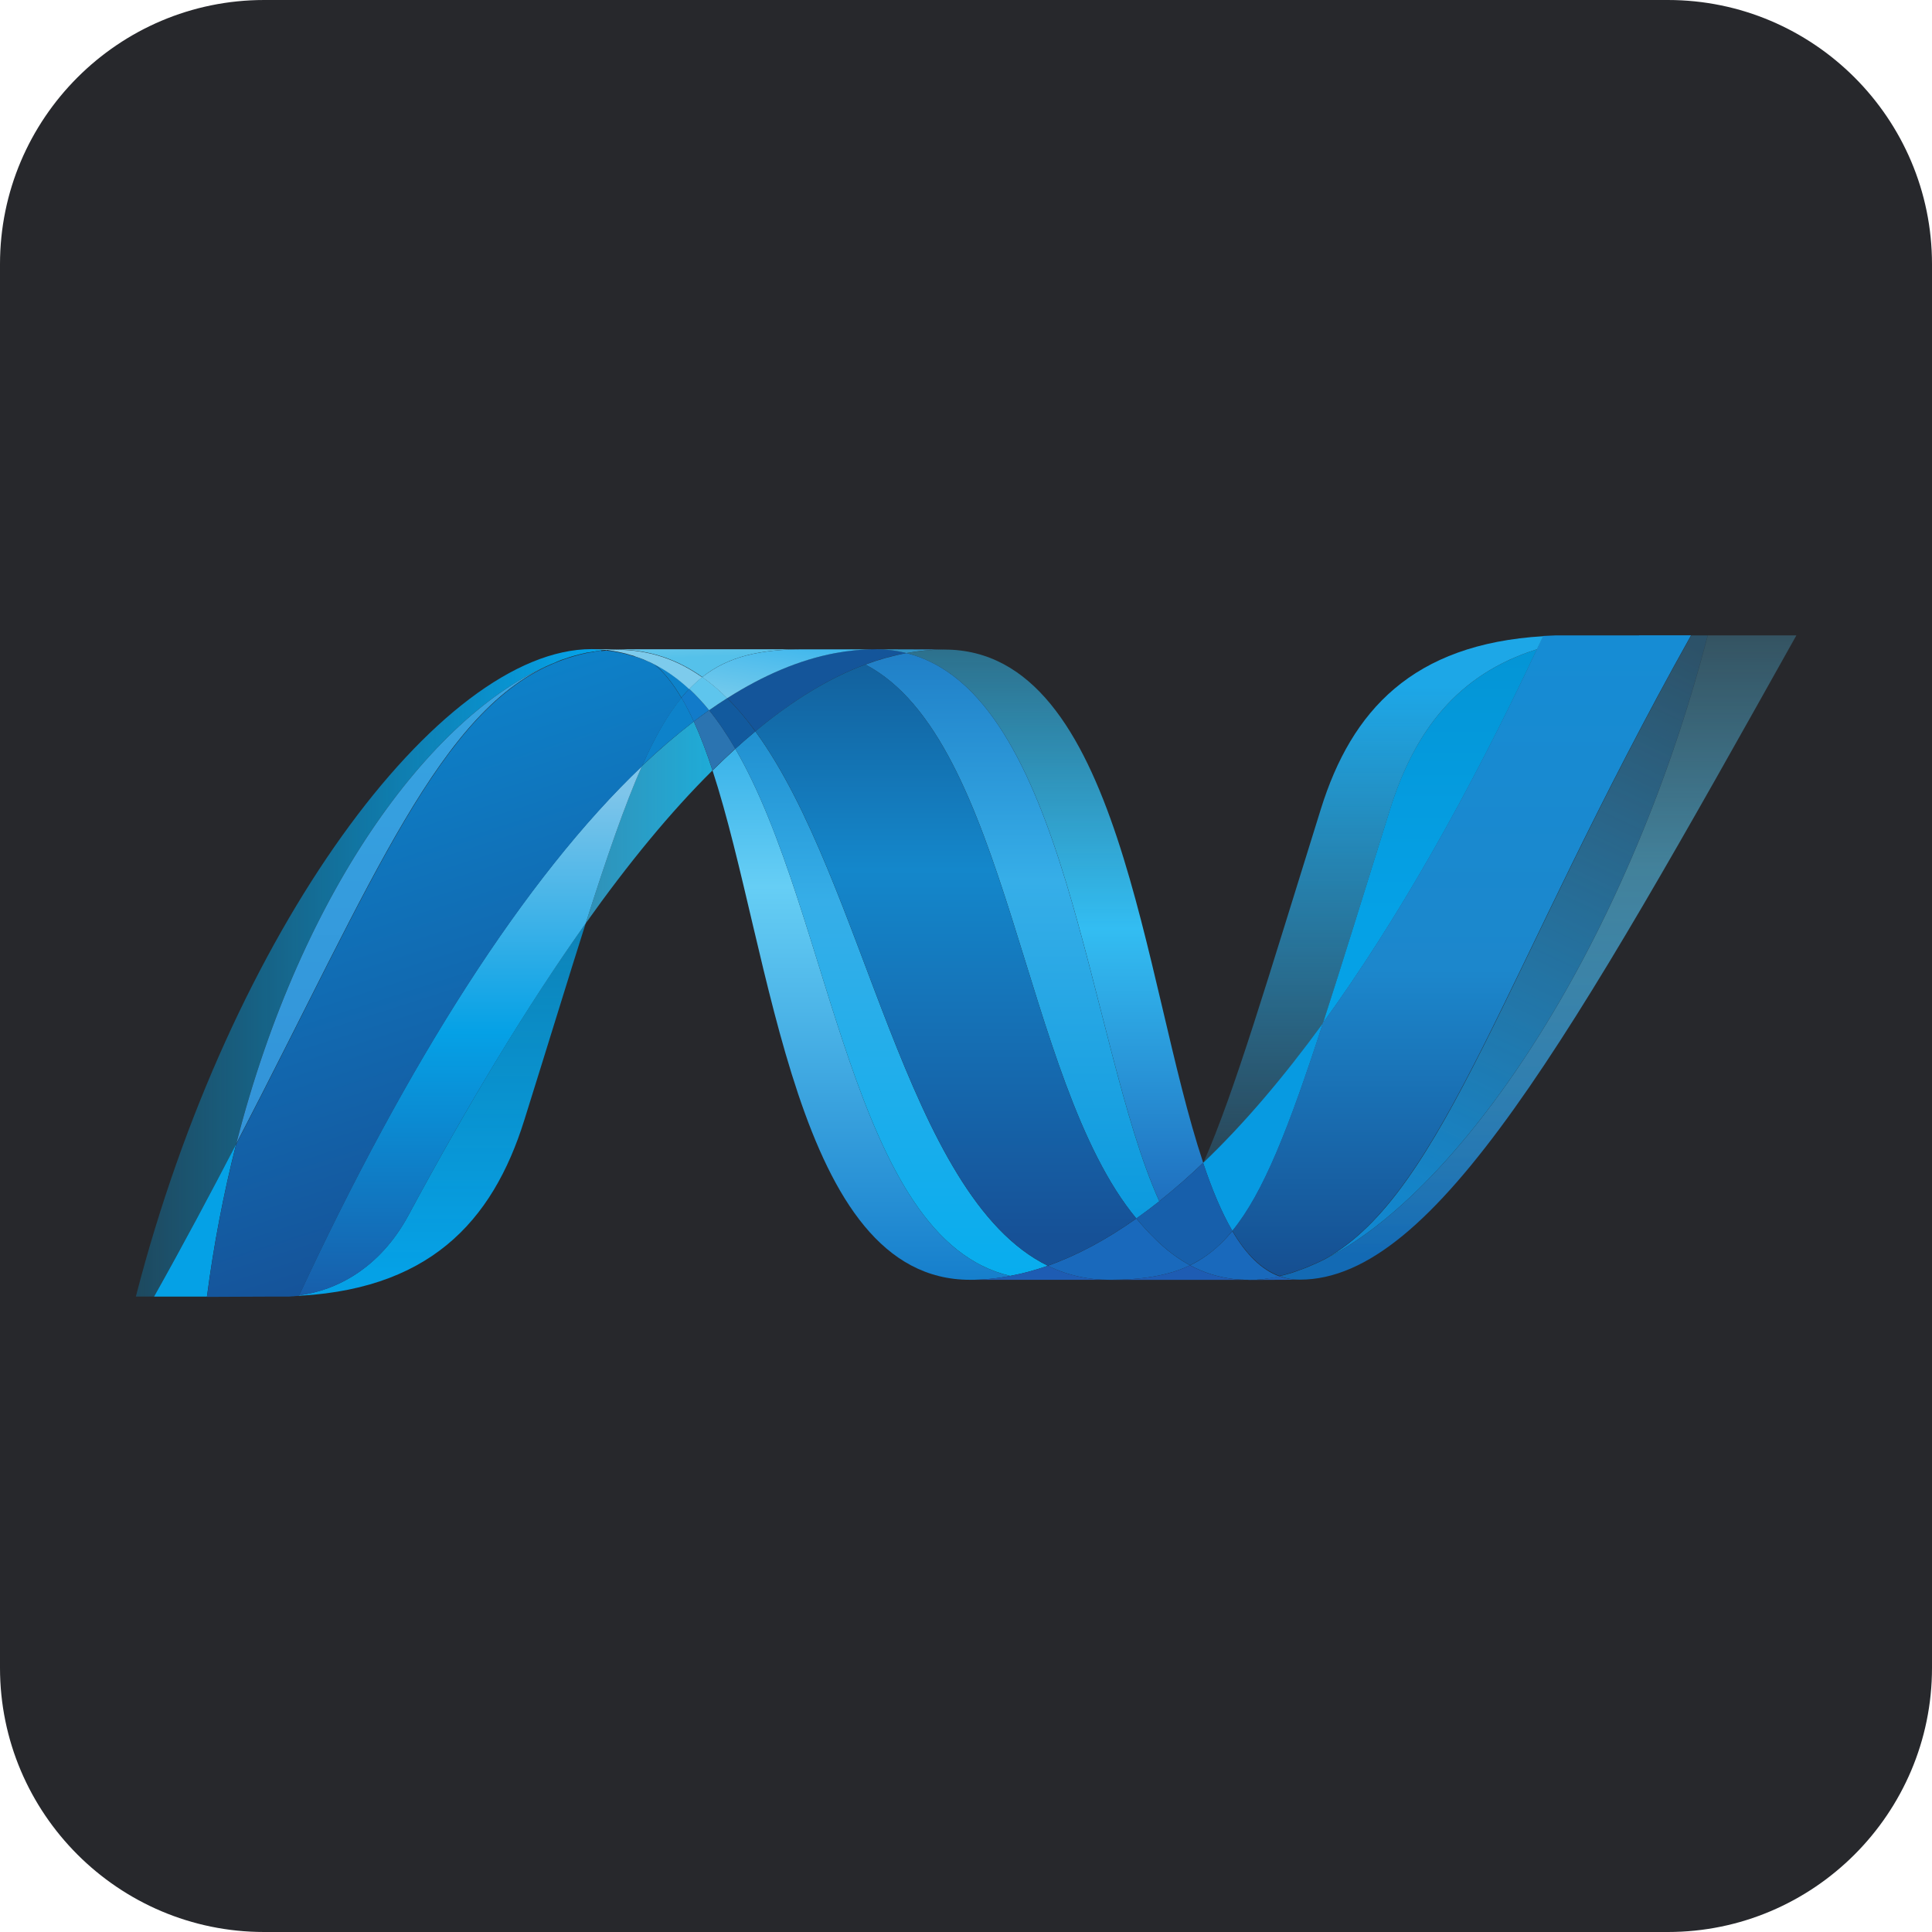
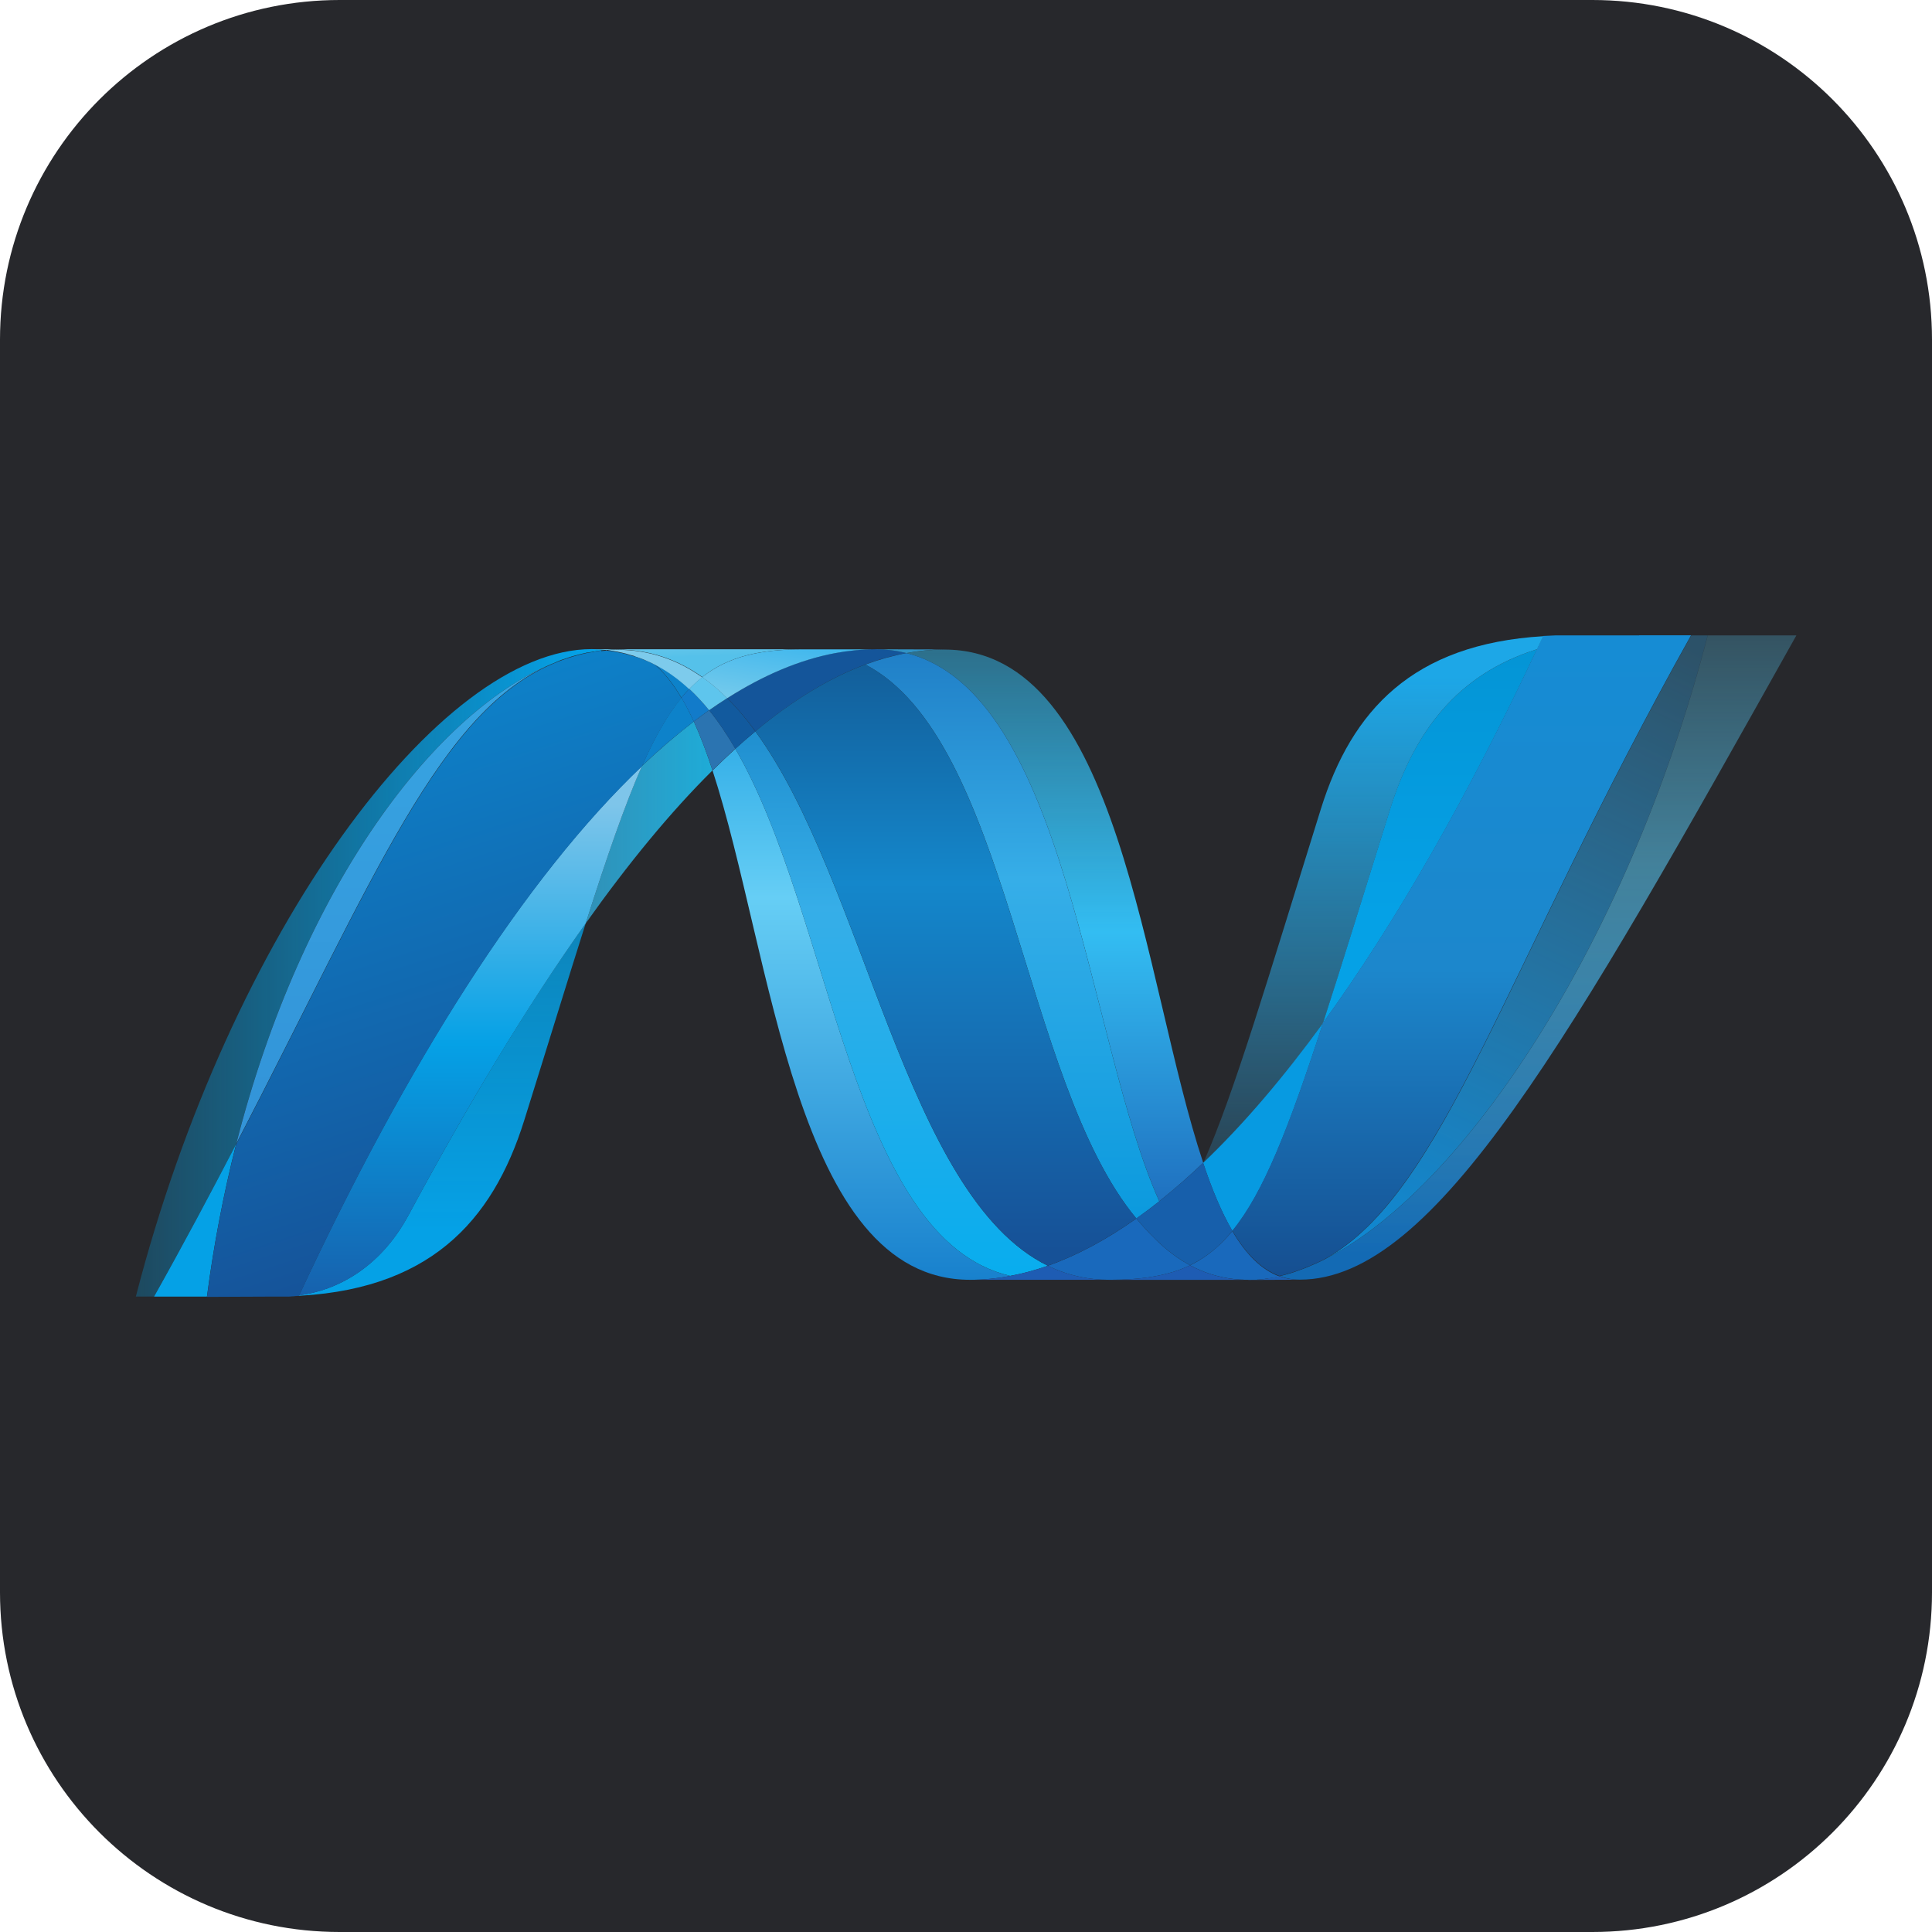
<svg xmlns="http://www.w3.org/2000/svg" id="Ebene_1" data-name="Ebene 1" viewBox="0 0 256 256">
  <defs>
    <style>
      .cls-1 {
        fill: url(#Unbenannter_Verlauf_15);
      }

      .cls-2 {
-         fill: url(#Unbenannter_Verlauf_19);
+         fill: url(#Unbenannter_Verlauf_17);
      }

      .cls-3 {
-         fill: url(#Unbenannter_Verlauf_17);
+         fill: #5ec5ed;
      }

      .cls-4 {
-         fill: #5ec5ed;
+         fill: #125a9e;
      }

      .cls-5 {
-         fill: #125a9e;
+         fill: url(#Unbenannter_Verlauf_2);
      }

      .cls-6 {
-         fill: url(#Unbenannter_Verlauf_2);
+         fill: #3092c4;
      }

      .cls-7 {
-         fill: #3092c4;
+         fill: url(#Unbenannter_Verlauf_4);
      }

      .cls-8 {
        fill: #127bca;
      }

      .cls-9 {
        fill: #1969bc;
      }

      .cls-10 {
        fill: url(#Unbenannter_Verlauf_18);
      }

      .cls-11 {
        fill: url(#Unbenannter_Verlauf_7);
      }

      .cls-12 {
        fill: url(#Unbenannter_Verlauf_13);
      }

      .cls-13 {
        fill: url(#Unbenannter_Verlauf_14);
      }

      .cls-14 {
        fill: #0d82ca;
      }

      .cls-15 {
        fill: #175fab;
      }

      .cls-16 {
        fill: url(#Unbenannter_Verlauf_8);
      }

      .cls-17 {
+         fill: url(#Unbenannter_Verlauf);
+       }
+ 
+       .cls-18 {
        fill: #1e5cb3;
      }

-       .cls-18 {
+       .cls-19 {
        fill: #27282c;
      }

-       .cls-19 {
+       .cls-20 {
        fill: #1d60b5;
      }

-       .cls-20 {
+       .cls-21 {
        fill: #7dcbec;
      }

-       .cls-21 {
+       .cls-22 {
        fill: url(#Unbenannter_Verlauf_6);
      }

-       .cls-22 {
+       .cls-23 {
        fill: url(#Unbenannter_Verlauf_16);
      }

-       .cls-23 {
+       .cls-24 {
        fill: url(#Unbenannter_Verlauf_5);
      }

-       .cls-24 {
+       .cls-25 {
        fill: #2b74b1;
-       }
- 
-       .cls-25 {
-         fill: url(#Unbenannter_Verlauf_20);
      }

      .cls-26 {
        fill: url(#Unbenannter_Verlauf_3);
      }

      .cls-27 {
        fill: #05a1e6;
      }

      .cls-28 {
        fill: #079ae1;
      }

      .cls-29 {
        fill: #14559a;
      }

      .cls-30 {
        fill: url(#Unbenannter_Verlauf_9);
      }

      .cls-31 {
        fill: url(#Unbenannter_Verlauf_11);
      }

      .cls-32 {
        fill: url(#Unbenannter_Verlauf_10);
      }

      .cls-33 {
        fill: url(#Unbenannter_Verlauf_12);
      }
    </style>
-     <linearGradient id="Unbenannter_Verlauf_20" data-name="Unbenannter Verlauf 20" x1="-1.3" y1="255.77" x2="-1.3" y2="255.64" gradientTransform="translate(694.16 203239.19) scale(445.39 -794.29)" gradientUnits="userSpaceOnUse">
+     <linearGradient id="Unbenannter_Verlauf" data-name="Unbenannter Verlauf" x1="-1.3" y1=".23" x2="-1.3" y2=".36" gradientTransform="translate(694.16 -99.05) scale(445.39 794.29)" gradientUnits="userSpaceOnUse">
      <stop offset="0" stop-color="#0994dc" />
      <stop offset=".35" stop-color="#66cef5" />
      <stop offset=".35" stop-color="#66cef5" />
      <stop offset=".85" stop-color="#127bca" />
      <stop offset=".85" stop-color="#127bca" />
      <stop offset="1" stop-color="#127bca" />
    </linearGradient>
-     <linearGradient id="Unbenannter_Verlauf_2" data-name="Unbenannter Verlauf 2" x1="-1.31" y1="255.75" x2="-1.31" y2="255.61" gradientTransform="translate(728.27 208393.15) scale(467.47 -814.52)" gradientUnits="userSpaceOnUse">
+     <linearGradient id="Unbenannter_Verlauf_2" data-name="Unbenannter Verlauf 2" x1="-1.31" y1=".25" x2="-1.31" y2=".39" gradientTransform="translate(728.27 -123.97) scale(467.47 814.52)" gradientUnits="userSpaceOnUse">
      <stop offset="0" stop-color="#0e76bc" />
      <stop offset=".36" stop-color="#36aee8" />
      <stop offset=".36" stop-color="#36aee8" />
      <stop offset=".85" stop-color="#00adef" />
      <stop offset=".85" stop-color="#00adef" />
      <stop offset="1" stop-color="#00adef" />
    </linearGradient>
-     <linearGradient id="Unbenannter_Verlauf_3" data-name="Unbenannter Verlauf 3" x1="-1.9" y1="255.5" x2="-1.9" y2="255.6" gradientTransform="translate(984.23 211003.36) scale(443.88 -825.2)" gradientUnits="userSpaceOnUse">
+     <linearGradient id="Unbenannter_Verlauf_3" data-name="Unbenannter Verlauf 3" x1="-1.9" y1=".5" x2="-1.9" y2=".4" gradientTransform="translate(984.23 -247.84) scale(443.88 825.2)" gradientUnits="userSpaceOnUse">
      <stop offset="0" stop-color="#1c63b7" />
      <stop offset=".5" stop-color="#33bdf2" />
      <stop offset="1" stop-color="#33bdf2" stop-opacity=".42" />
    </linearGradient>
-     <linearGradient id="Unbenannter_Verlauf_19" data-name="Unbenannter Verlauf 19" x1="-1.79" y1="255.63" x2="-1.79" y2="255.5" gradientTransform="translate(922.85 216253.63) scale(439.56 -845.68)" gradientUnits="userSpaceOnUse">
+     <linearGradient id="Unbenannter_Verlauf_4" data-name="Unbenannter Verlauf 4" x1="-1.79" y1=".37" x2="-1.79" y2=".5" gradientTransform="translate(922.85 -240.45) scale(439.56 845.68)" gradientUnits="userSpaceOnUse">
      <stop offset="0" stop-color="#166ab8" />
      <stop offset=".4" stop-color="#36aee8" />
      <stop offset=".4" stop-color="#36aee8" />
      <stop offset=".85" stop-color="#0798dd" />
      <stop offset=".85" stop-color="#0798dd" />
      <stop offset="1" stop-color="#0798dd" />
    </linearGradient>
-     <linearGradient id="Unbenannter_Verlauf_5" data-name="Unbenannter Verlauf 5" x1="-1.11" y1="255.67" x2="-1.11" y2="255.54" gradientTransform="translate(758.3 229980.76) scale(569.83 -899.24)" gradientUnits="userSpaceOnUse">
+     <linearGradient id="Unbenannter_Verlauf_5" data-name="Unbenannter Verlauf 5" x1="-1.11" y1=".33" x2="-1.11" y2=".46" gradientTransform="translate(758.3 -224.67) scale(569.83 899.24)" gradientUnits="userSpaceOnUse">
      <stop offset="0" stop-color="#124379" />
      <stop offset=".39" stop-color="#1487cb" />
      <stop offset=".39" stop-color="#1487cb" />
      <stop offset=".78" stop-color="#165197" />
      <stop offset=".78" stop-color="#165197" />
      <stop offset="1" stop-color="#165197" />
    </linearGradient>
-     <linearGradient id="Unbenannter_Verlauf_6" data-name="Unbenannter Verlauf 6" x1="-2.25" y1="255.18" x2="-2.16" y2="255.18" gradientTransform="translate(504.53 77163.45) scale(189.64 -301.96)" gradientUnits="userSpaceOnUse">
+     <linearGradient id="Unbenannter_Verlauf_6" data-name="Unbenannter Verlauf 6" x1="-2.25" y1=".82" x2="-2.16" y2=".82" gradientTransform="translate(504.53 -138.3) scale(189.64 301.96)" gradientUnits="userSpaceOnUse">
      <stop offset="0" stop-color="#33bdf2" stop-opacity=".7" />
      <stop offset="1" stop-color="#1dacd8" />
    </linearGradient>
-     <linearGradient id="Unbenannter_Verlauf_7" data-name="Unbenannter Verlauf 7" x1="-1.73" y1="255.55" x2="-1.73" y2="255.64" gradientTransform="translate(1542.16 246429.83) scale(772.88 -963.66)" gradientUnits="userSpaceOnUse">
+     <linearGradient id="Unbenannter_Verlauf_7" data-name="Unbenannter Verlauf 7" x1="-1.73" y1=".45" x2="-1.73" y2=".36" gradientTransform="translate(1542.16 -267.12) scale(772.88 963.66)" gradientUnits="userSpaceOnUse">
      <stop offset="0" stop-color="#136ab4" />
      <stop offset=".6" stop-color="#59caf5" stop-opacity=".55" />
      <stop offset="1" stop-color="#59caf5" stop-opacity=".23" />
    </linearGradient>
-     <linearGradient id="Unbenannter_Verlauf_8" data-name="Unbenannter Verlauf 8" x1=".26" y1="255.61" x2=".35" y2="255.61" gradientTransform="translate(-168.36 247655.26) scale(703.34 -968.37)" gradientUnits="userSpaceOnUse">
+     <linearGradient id="Unbenannter_Verlauf_8" data-name="Unbenannter Verlauf 8" x1=".26" y1=".39" x2=".35" y2=".39" gradientTransform="translate(-168.36 -247.45) scale(703.34 968.37)" gradientUnits="userSpaceOnUse">
      <stop offset="0" stop-color="#05a1e6" stop-opacity=".25" />
      <stop offset="1" stop-color="#05a1e6" />
    </linearGradient>
-     <linearGradient id="Unbenannter_Verlauf_9" data-name="Unbenannter Verlauf 9" x1=".15" y1="255.45" x2=".15" y2="255.57" gradientTransform="translate(-18.33 184329.46) scale(479.01 -720.93)" gradientUnits="userSpaceOnUse">
+     <linearGradient id="Unbenannter_Verlauf_9" data-name="Unbenannter Verlauf 9" x1=".15" y1=".55" x2=".15" y2=".43" gradientTransform="translate(-18.33 -228.62) scale(479.01 720.93)" gradientUnits="userSpaceOnUse">
      <stop offset="0" stop-color="#318ed5" />
      <stop offset="1" stop-color="#38a7e4" />
    </linearGradient>
-     <linearGradient id="Unbenannter_Verlauf_10" data-name="Unbenannter Verlauf 10" x1="0" y1="255.99" x2="0" y2="256.14" gradientTransform="translate(59.19 142982.77) scale(445.35 -557.89)" gradientUnits="userSpaceOnUse">
+     <linearGradient id="Unbenannter_Verlauf_10" data-name="Unbenannter Verlauf 10" x1="0" y1="0" x2="0" y2="-.14" gradientTransform="translate(59.19 162.92) scale(445.35 557.89)" gradientUnits="userSpaceOnUse">
      <stop offset="0" stop-color="#05a1e6" />
      <stop offset="1" stop-color="#05a1e6" stop-opacity=".55" />
    </linearGradient>
-     <linearGradient id="Unbenannter_Verlauf_11" data-name="Unbenannter Verlauf 11" x1="-.03" y1="255.69" x2="-.03" y2="255.78" gradientTransform="translate(75.8 202662.37) scale(512.89 -791.93)" gradientUnits="userSpaceOnUse">
+     <linearGradient id="Unbenannter_Verlauf_11" data-name="Unbenannter Verlauf 11" x1="-.03" y1=".31" x2="-.03" y2=".22" gradientTransform="translate(75.8 -71.7) scale(512.89 791.93)" gradientUnits="userSpaceOnUse">
      <stop offset="0" stop-color="#1959a6" />
      <stop offset=".5" stop-color="#05a1e6" />
      <stop offset=".5" stop-color="#05a1e6" />
      <stop offset=".92" stop-color="#7ec5ea" />
      <stop offset="1" stop-color="#7ec5ea" />
    </linearGradient>
-     <linearGradient id="Unbenannter_Verlauf_12" data-name="Unbenannter Verlauf 12" x1=".18" y1="255.57" x2=".16" y2="255.65" gradientTransform="translate(-61.86 247266.94) scale(709.74 -966.85)" gradientUnits="userSpaceOnUse">
+     <linearGradient id="Unbenannter_Verlauf_12" data-name="Unbenannter Verlauf 12" x1=".18" y1=".43" x2=".16" y2=".35" gradientTransform="translate(-61.86 -246.66) scale(709.74 966.85)" gradientUnits="userSpaceOnUse">
      <stop offset="0" stop-color="#165096" />
      <stop offset="1" stop-color="#0d82ca" />
    </linearGradient>
-     <linearGradient id="Unbenannter_Verlauf_13" data-name="Unbenannter Verlauf 13" x1="-4.43" y1="255.34" x2="-4.43" y2="255.41" gradientTransform="translate(1607.46 142817.88) scale(319.99 -558.85)" gradientUnits="userSpaceOnUse">
+     <linearGradient id="Unbenannter_Verlauf_13" data-name="Unbenannter Verlauf 13" x1="-4.43" y1=".66" x2="-4.43" y2=".59" gradientTransform="translate(1607.46 -247.72) scale(319.99 558.85)" gradientUnits="userSpaceOnUse">
      <stop offset="0" stop-color="#05a1e6" />
      <stop offset=".87" stop-color="#0495d6" />
      <stop offset="1" stop-color="#0495d6" />
    </linearGradient>
-     <linearGradient id="Unbenannter_Verlauf_14" data-name="Unbenannter Verlauf 14" x1="-2.35" y1="255.63" x2="-2.38" y2="255.53" gradientTransform="translate(1594.24 240539.6) scale(588.57 -940.65)" gradientUnits="userSpaceOnUse">
+     <linearGradient id="Unbenannter_Verlauf_14" data-name="Unbenannter Verlauf 14" x1="-2.35" y1=".37" x2="-2.38" y2=".47" gradientTransform="translate(1594.24 -266.81) scale(588.57 940.65)" gradientUnits="userSpaceOnUse">
      <stop offset="0" stop-color="#38a7e4" stop-opacity=".33" />
      <stop offset=".96" stop-color="#0e88d3" />
      <stop offset=".96" stop-color="#0e88d3" />
      <stop offset="1" stop-color="#0e88d3" />
    </linearGradient>
-     <linearGradient id="Unbenannter_Verlauf_15" data-name="Unbenannter Verlauf 15" x1="-1.86" y1="255.63" x2="-1.86" y2="255.54" gradientTransform="translate(1471.74 245009.59) scale(686.34 -958.12)" gradientUnits="userSpaceOnUse">
+     <linearGradient id="Unbenannter_Verlauf_15" data-name="Unbenannter Verlauf 15" x1="-1.86" y1=".37" x2="-1.86" y2=".46" gradientTransform="translate(1471.74 -269.12) scale(686.34 958.12)" gradientUnits="userSpaceOnUse">
      <stop offset="0" stop-color="#168cd4" />
      <stop offset=".5" stop-color="#1c87cc" />
      <stop offset="1" stop-color="#154b8d" />
    </linearGradient>
-     <linearGradient id="Unbenannter_Verlauf_16" data-name="Unbenannter Verlauf 16" x1="-1.36" y1="262.93" x2="-1.29" y2="263.13" gradientTransform="translate(513.47 -10830.54) scale(316.99 41.5)" gradientUnits="userSpaceOnUse">
+     <linearGradient id="Unbenannter_Verlauf_16" data-name="Unbenannter Verlauf 16" x1="-1.37" y1="-6.93" x2="-1.3" y2="-7.13" gradientTransform="translate(513.47 -206.54) scale(316.99 -41.5)" gradientUnits="userSpaceOnUse">
      <stop offset="0" stop-color="#97d6ee" />
      <stop offset=".7" stop-color="#55c1ea" />
      <stop offset="1" stop-color="#55c1ea" />
    </linearGradient>
-     <linearGradient id="Unbenannter_Verlauf_17" data-name="Unbenannter Verlauf 17" x1="-2.26" y1="259.64" x2="-2.2" y2="259.54" gradientTransform="translate(678.9 -18883.96) scale(258.52 73.09)" gradientUnits="userSpaceOnUse">
+     <linearGradient id="Unbenannter_Verlauf_17" data-name="Unbenannter Verlauf 17" x1="-2.26" y1="-3.64" x2="-2.2" y2="-3.54" gradientTransform="translate(678.9 -172.92) scale(258.52 -73.09)" gradientUnits="userSpaceOnUse">
      <stop offset="0" stop-color="#7accec" />
      <stop offset="1" stop-color="#3fb7ed" />
    </linearGradient>
-     <linearGradient id="Unbenannter_Verlauf_18" data-name="Unbenannter Verlauf 18" x1="-2.45" y1="255.55" x2="-2.45" y2="255.44" gradientTransform="translate(1428.38 201320.81) scale(508.25 -787.45)" gradientUnits="userSpaceOnUse">
+     <linearGradient id="Unbenannter_Verlauf_18" data-name="Unbenannter Verlauf 18" x1="-2.45" y1=".45" x2="-2.45" y2=".56" gradientTransform="translate(1428.38 -266.39) scale(508.25 787.45)" gradientUnits="userSpaceOnUse">
      <stop offset="0" stop-color="#1da7e7" />
      <stop offset="1" stop-color="#37abe7" stop-opacity="0" />
    </linearGradient>
  </defs>
  <g id="Ebene_2" data-name="Ebene 2">
-     <path class="cls-18" d="m256,35v186c0,19.3-15.7,35-35,35H35c-19.3,0-35-15.7-35-35V35C0,15.7,15.7,0,35,0h186c19.3,0,35,15.7,35,35Z" />
+     <rect class="cls-19" width="256" height="256" rx="45" ry="45" />
  </g>
  <g>
-     <path class="cls-25" d="m94.41,102.08c7.93,24.25,10.93,67.5,34.12,67.5,1.76,0,3.55-.17,5.34-.51-21.08-4.91-23.57-47.7-36.43-69.85-1.03.94-2.03,1.89-3.02,2.87" />
-     <path class="cls-6" d="m97.43,99.21c12.86,22.15,15.36,64.94,36.43,69.85,1.66-.3,3.32-.76,4.98-1.34-18.92-9.27-24.15-50.81-38.75-70.81-.9.75-1.79,1.52-2.66,2.31" />
+     <path class="cls-17" d="m94.41,102.08c7.93,24.25,10.93,67.5,34.12,67.5,1.76,0,3.55-.17,5.34-.51-21.08-4.91-23.57-47.7-36.43-69.85-1.03.94-2.03,1.89-3.02,2.87" />
+     <path class="cls-5" d="m97.43,99.21c12.86,22.15,15.36,64.94,36.43,69.85,1.66-.3,3.32-.76,4.98-1.34-18.92-9.27-24.15-50.81-38.75-70.81-.9.75-1.79,1.52-2.66,2.31" />
    <path class="cls-29" d="m115.96,86.03c-1.76,0-3.55.17-5.34.51-4.69.88-9.46,2.9-14.26,5.96,1.31,1.3,2.56,2.78,3.74,4.39,4.89-4.05,9.74-7.05,14.58-8.85,1.77-.66,3.58-1.17,5.44-1.51-1.36-.34-2.75-.51-4.15-.51" />
    <path class="cls-26" d="m153.61,159.17c2.02-1.61,3.96-3.31,5.82-5.1-8.06-24.13-10.94-68-34.29-68-1.67,0-3.35.16-5.03.47,21.27,5.29,23.99,51.56,33.51,72.64" />
-     <path class="cls-7" d="m120.11,86.54c-1.36-.34-2.75-.51-4.15-.51l9.18.03c-1.67,0-3.35.16-5.03.47" />
+     <path class="cls-6" d="m120.11,86.54c-1.36-.34-2.75-.51-4.15-.51l9.18.03c-1.67,0-3.35.16-5.03.47" />
    <path class="cls-9" d="m153.2,164.3c-.91-.87-1.78-1.83-2.63-2.84-3.93,2.78-7.84,4.89-11.73,6.26,1.39.68,2.86,1.18,4.37,1.49,1.23.25,2.47.37,3.73.37,4.36,0,7.81-.52,10.75-1.92-1.62-.87-3.1-2.01-4.49-3.35" />
-     <path class="cls-2" d="m114.67,88.06c19.05,9.96,20.7,55.08,35.9,73.4,1.03-.73,2.05-1.49,3.04-2.28-9.51-21.08-12.24-67.35-33.5-72.64-1.85.35-3.67.86-5.44,1.52" />
-     <path class="cls-23" d="m100.09,96.9c14.6,20,19.83,61.54,38.75,70.81,3.89-1.37,7.8-3.48,11.73-6.26-15.2-18.32-16.86-63.44-35.9-73.4-4.84,1.8-9.69,4.79-14.58,8.85" />
-     <path class="cls-21" d="m85.06,101.49c-2.29,5.18-4.63,11.98-7.45,20.86,5.62-7.92,11.23-14.75,16.8-20.27-.77-2.36-1.59-4.54-2.48-6.48-2.39,1.84-4.68,3.81-6.86,5.89" />
-     <path class="cls-24" d="m93.96,94.11c-.68.49-1.36.98-2.03,1.49.89,1.94,1.71,4.11,2.48,6.47.99-.97,2-1.93,3.02-2.87-1.08-1.85-2.23-3.57-3.47-5.1" />
-     <path class="cls-5" d="m96.36,92.51c-.81.52-1.61,1.05-2.4,1.6,1.25,1.54,2.39,3.25,3.47,5.11.87-.79,1.76-1.56,2.66-2.31-1.17-1.62-2.42-3.1-3.74-4.39" />
-     <path class="cls-11" d="m226.29,84.19c-10.77,41.55-33.28,74.92-52.14,83.33h-.03c-.34.16-.68.3-1.02.44-.05.03-.09.03-.12.05-.1.04-.19.07-.29.11-.05.03-.09.04-.13.05-.16.06-.31.1-.47.17-.07.03-.13.05-.19.07-.08.03-.15.05-.23.08-.07.03-.15.05-.23.08-.07.03-.14.04-.2.07-.14.04-.26.07-.4.12-.06,0-.11.03-.17.05-.09.03-.18.05-.27.07-.06.03-.12.04-.18.05-.1.03-.2.05-.3.08l-.36.08c.86.32,1.78.48,2.7.47,17.89,0,35.92-32.06,65.77-85.37h-11.72,0Z" />
-     <path class="cls-16" d="m73.73,87.72s.03-.03.03-.03c.01,0,.04,0,.04-.03h.02c.1-.03.19-.07.29-.11.03,0,.04,0,.06-.03.03,0,.05-.03.07-.03.11-.03.21-.07.31-.11h.02c.24-.07.46-.16.69-.24.03,0,.06-.03.1-.03.1-.03.19-.06.29-.09.05-.03.09-.03.13-.04.1-.03.2-.06.3-.09.04,0,.08-.03.11-.03.33-.09.65-.18.98-.25.05,0,.08-.03.13-.03.1-.03.18-.04.29-.06.04-.03.09-.03.14-.04.1-.03.19-.03.29-.05h.07c.2-.04.4-.07.6-.11h.12c.1-.03.18-.03.28-.05.05,0,.11-.03.16-.03.09,0,.18-.03.26-.04.05,0,.09,0,.15-.03.21-.03.42-.04.64-.06-.63-.06-1.27-.1-1.9-.1-20.15,0-47.9,37.38-60.4,85.79h2.41c4-7.14,7.6-13.89,10.88-20.22,8.76-34.29,26.59-57.67,42.43-63.86" />
+     <path class="cls-7" d="m114.67,88.06c19.05,9.96,20.7,55.08,35.9,73.4,1.03-.73,2.05-1.49,3.04-2.28-9.51-21.08-12.24-67.35-33.5-72.64-1.85.35-3.67.86-5.44,1.52" />
+     <path class="cls-24" d="m100.09,96.9c14.6,20,19.83,61.54,38.75,70.81,3.89-1.37,7.8-3.48,11.73-6.26-15.2-18.32-16.86-63.44-35.9-73.4-4.84,1.8-9.69,4.79-14.58,8.85" />
+     <path class="cls-22" d="m85.06,101.49c-2.29,5.18-4.63,11.98-7.45,20.86,5.62-7.92,11.23-14.75,16.8-20.27-.77-2.36-1.59-4.54-2.48-6.48-2.39,1.84-4.68,3.81-6.86,5.89" />
+     <path class="cls-25" d="m93.96,94.11c-.68.49-1.36.98-2.03,1.49.89,1.94,1.71,4.11,2.48,6.47.99-.97,2-1.93,3.02-2.87-1.08-1.85-2.23-3.57-3.47-5.1" />
+     <path class="cls-4" d="m96.36,92.51c-.81.52-1.61,1.05-2.4,1.6,1.25,1.54,2.39,3.25,3.47,5.11.87-.79,1.76-1.56,2.66-2.31-1.17-1.62-2.42-3.1-3.74-4.39" />
+     <path class="cls-11" d="m226.29,84.19c-10.77,41.55-33.28,74.92-52.14,83.33h-.03c-.34.16-.68.3-1.02.44-.05.03-.09.03-.12.05-.1.04-.19.07-.29.11-.05.03-.09.04-.13.05-.16.06-.31.1-.47.17-.07.03-.13.05-.19.07-.08.03-.15.05-.23.08-.07.03-.15.05-.23.08-.07.03-.14.04-.2.07-.14.04-.26.07-.4.12-.06,0-.11.03-.17.05-.09.03-.18.05-.27.07-.06.03-.12.04-.18.05-.1.03-.2.05-.3.08l-.36.08c.86.32,1.78.48,2.7.47,17.89,0,35.92-32.06,65.77-85.37h-11.74Z" />
+     <path class="cls-16" d="m73.73,87.72l.03-.03s.04,0,.04-.03h.02c.1-.03.19-.07.29-.11.03,0,.04,0,.06-.03.03,0,.05-.03.07-.03.11-.03.21-.07.31-.11h.02c.24-.07.46-.16.69-.24.03,0,.06-.03.1-.03.1-.03.19-.06.29-.09.05-.03.09-.03.13-.04.1-.03.2-.06.3-.09.04,0,.08-.03.11-.03.33-.09.65-.18.98-.25.05,0,.08-.03.13-.03.1-.03.18-.04.29-.06.04-.03.09-.03.14-.04.1-.03.19-.03.29-.05h.07c.2-.04.4-.07.6-.11h.12c.1-.03.18-.03.28-.05.05,0,.11-.03.16-.03.09,0,.18-.03.26-.04.05,0,.09,0,.15-.03.21-.03.42-.04.64-.06-.63-.06-1.27-.1-1.9-.1-20.15,0-47.9,37.38-60.4,85.79h2.41c4-7.14,7.6-13.89,10.88-20.22,8.76-34.29,26.59-57.67,42.43-63.86" />
    <path class="cls-14" d="m85.07,101.49c2.18-2.09,4.47-4.05,6.86-5.89-.49-1.08-1.03-2.14-1.63-3.16-1.84,2.24-3.53,5.19-5.23,9.05" />
    <path class="cls-14" d="m86.72,88c1.31,1.1,2.49,2.62,3.57,4.44.34-.42.68-.8,1.04-1.16-1.5-1.4-3.11-2.54-4.87-3.41.07.04.14.07.22.1,0,0,.03.03.04.03" />
    <path class="cls-30" d="m31.29,151.58c18.37-35.4,27.07-57.8,42.44-63.87-15.84,6.2-33.68,29.58-42.43,63.87" />
    <path class="cls-8" d="m91.33,91.28c-.36.36-.7.75-1.04,1.16.6,1.02,1.15,2.08,1.64,3.16.67-.51,1.34-1.01,2.03-1.49-.81-1-1.69-1.95-2.63-2.83" />
    <path class="cls-32" d="m39.63,171.65c-.11.03-.23.03-.33.04h-.06c-.1,0-.2.03-.28.03h-.05c-.23.03-.46.03-.68.04h-.07c18.59-.52,27.09-9.83,31.31-23.33,3.21-10.24,5.84-18.86,8.14-26.09-7.79,10.96-15.61,24.03-23.48,38.66-3.79,7.05-9.56,10-14.51,10.63" />
    <path class="cls-31" d="m39.63,171.64c4.95-.63,10.71-3.57,14.51-10.63,7.86-14.63,15.69-27.7,23.47-38.66,2.83-8.88,5.17-15.68,7.46-20.86-15.51,14.76-31.08,39.3-45.44,70.15" />
    <path class="cls-27" d="m31.29,151.59c-3.29,6.34-6.88,13.09-10.88,20.22h7.01c.89-6.81,2.18-13.56,3.87-20.22" />
    <path class="cls-33" d="m79.66,86.19c-.06,0-.1.03-.15.03-.08.03-.17.03-.26.04-.05,0-.1,0-.16.03-.1.03-.18.03-.28.05-.04,0-.08,0-.12.03-.2.03-.4.07-.6.1h-.07c-.1.03-.2.04-.29.06-.05.03-.1.03-.15.04-.1.03-.19.04-.28.06-.05.03-.09.03-.13.03-.33.08-.65.16-.98.26-.03,0-.07.03-.11.03-.1.03-.19.06-.3.09-.04.03-.09.03-.13.04-.1.03-.2.06-.29.09-.04,0-.07.03-.11.03-.23.08-.45.17-.68.24-.1.03-.21.07-.31.11-.04.03-.08.03-.13.05-.1.03-.2.07-.29.11-.03.03-.07.03-.1.05-15.36,6.06-24.07,28.47-42.44,63.86-1.7,6.66-2.99,13.41-3.87,20.22h.98c2.77,0,3.55-.03,6.74-.03h3.09c.22-.03.45-.03.67-.05h.04c.1,0,.19-.03.28-.03h.07c.1,0,.22-.03.33-.04,14.36-30.84,29.93-55.39,45.44-70.15,1.7-3.86,3.39-6.81,5.23-9.05-1.08-1.82-2.25-3.34-3.57-4.44,0,0-.04,0-.04-.03-.08-.03-.15-.07-.22-.1-.07-.04-.14-.07-.22-.11-.07-.03-.14-.06-.21-.1-.09-.03-.17-.07-.25-.1-.07-.03-.13-.06-.19-.08-.14-.05-.27-.11-.41-.17-.06-.03-.12-.04-.17-.06-.1-.04-.2-.08-.31-.12-.05-.03-.11-.03-.16-.05-.14-.05-.29-.1-.42-.14h-.04c-.16-.05-.32-.09-.49-.14-.04-.03-.07-.03-.11-.03-.15-.04-.27-.08-.41-.12-.03,0-.07-.03-.1-.03-.34-.09-.68-.16-1.02-.22-.03,0-.07-.03-.11-.03-.15-.03-.29-.05-.44-.07-.04-.03-.06-.03-.09-.03-.17-.03-.35-.05-.52-.07h-.09c-.14-.03-.27-.03-.4-.04-.22.03-.44.04-.64.06" />
    <path class="cls-12" d="m184.2,107.19c-3.53,11.32-6.4,20.66-8.89,28.35,9.7-13.35,19.25-30.13,28.35-49.51-10.61,3.33-16.27,10.96-19.46,21.16" />
    <path class="cls-13" d="m175.62,166.81c-.49.25-.99.49-1.48.71,18.87-8.41,41.37-41.78,52.14-83.33h-2.18c-24.75,44.21-32.71,73.81-48.48,82.62" />
-     <path class="cls-28" d="m163.31,163.1c4.1-5.01,7.45-13.53,12.01-27.56-5.27,7.23-10.56,13.45-15.87,18.52t-.03.04c1.16,3.47,2.43,6.53,3.87,9" />
+     <path class="cls-28" d="m163.31,163.1c4.1-5.01,7.45-13.53,12.01-27.56-5.27,7.23-10.56,13.45-15.87,18.52q-3.54,3.38-.03.04c1.16,3.47,2.43,6.53,3.87,9" />
    <path class="cls-9" d="m163.31,163.1c-1.4,1.7-2.88,3-4.52,3.97-.36.21-.72.41-1.1.59,1.79.97,3.74,1.58,5.76,1.81.31.03.62.06.94.08h.06c.14,0,.3,0,.45.03h1.54c.06,0,.12,0,.17-.03.11,0,.23,0,.34-.03h.17c.12,0,.24-.03.37-.04h.03s.08-.03.11-.03c.13-.03.27-.04.39-.06h.12c.14-.03.29-.05.44-.07h.07c.3-.06.59-.11.88-.19-2.43-.89-4.47-2.99-6.23-5.99" />
-     <path class="cls-17" d="m128.53,169.58c1.77,0,3.55-.17,5.34-.52,1.66-.3,3.32-.76,4.98-1.34,1.39.68,2.85,1.18,4.37,1.49,1.23.25,2.48.37,3.73.37h-18.42Z" />
-     <path class="cls-17" d="m146.94,169.58c4.36,0,7.81-.52,10.74-1.92,1.79.97,3.74,1.58,5.76,1.82.31.03.62.06.94.08h.06c.14,0,.3,0,.45.03h.53-18.49.01Z" />
-     <path class="cls-19" d="m165.43,169.58h1.01c.06,0,.12,0,.17-.03.11,0,.23,0,.34-.03h.17c.12,0,.24-.03.36-.04h.03s.07-.03.11-.03c.13-.03.27-.04.39-.06.04,0,.08,0,.12-.03.14-.03.29-.04.44-.07h.07c.3-.06.59-.11.88-.19.86.32,1.78.48,2.7.47l-6.8.03v-.03Z" />
+     <path class="cls-18" d="m128.53,169.58c1.77,0,3.55-.17,5.34-.52,1.66-.3,3.32-.76,4.98-1.34,1.39.68,2.85,1.18,4.37,1.49,1.23.25,2.48.37,3.73.37h-18.42,0Z" />
+     <path class="cls-18" d="m146.94,169.58c4.36,0,7.81-.52,10.74-1.92,1.79.97,3.74,1.58,5.76,1.82.31.03.62.06.94.08h.06c.14,0,.3,0,.45.03h.53-18.49.01Z" />
+     <path class="cls-20" d="m165.43,169.58h1.01c.06,0,.12,0,.17-.03.11,0,.23,0,.34-.03h.17c.12,0,.24-.03.36-.04h.03s.07-.03.11-.03c.13-.03.27-.04.39-.06.04,0,.08,0,.12-.03.14-.03.29-.04.44-.07h.07c.3-.06.59-.11.88-.19.86.32,1.78.48,2.7.47l-6.8.03v-.03h.01Z" />
    <path class="cls-15" d="m159.43,154.1v-.03c-1.86,1.79-3.8,3.49-5.82,5.1-.99.79-2,1.55-3.04,2.28.85,1.02,1.72,1.97,2.63,2.85,1.39,1.34,2.87,2.48,4.49,3.35.37-.18.74-.38,1.09-.59,1.65-.96,3.13-2.26,4.52-3.97-1.45-2.47-2.72-5.53-3.87-9" />
-     <path class="cls-1" d="m217.19,84.19h-10.99c-.59.03-1.17.05-1.74.08-.27.58-.55,1.15-.81,1.73-9.1,19.37-18.65,36.16-28.35,49.51-4.56,14.03-7.91,22.55-12.01,27.56,1.75,2.99,3.8,5.1,6.22,5.99.07-.03.13-.03.19-.04h.04s.09-.03.13-.03c.1-.03.21-.05.3-.08.06-.03.12-.03.18-.05.09-.03.19-.05.27-.07.06-.03.11-.04.17-.05.14-.05.27-.08.4-.12.06-.03.13-.05.2-.07.08-.03.16-.05.23-.08.08-.03.16-.04.23-.07.06-.03.13-.05.19-.07.16-.06.31-.1.47-.17.04,0,.09-.04.13-.05.1-.04.19-.07.29-.11.03-.03.08-.03.12-.05.33-.14.68-.28,1.02-.44h.04c.5-.22.99-.46,1.48-.71,15.77-8.81,23.73-38.41,48.48-82.62h-6.91,0s0,0,0,0Z" />
-     <path class="cls-20" d="m80.31,86.13s.07,0,.11.03c.1,0,.19,0,.29.03h.1c.17.03.35.04.52.07.03,0,.06,0,.09.03.15.03.29.05.44.07.03,0,.07.03.11.03.34.07.69.14,1.02.23.03,0,.06.03.09.03.14.03.27.08.41.12.04,0,.07.03.11.03.17.04.32.08.48.14,0,0,.02,0,.04.03.14.04.28.1.42.14.06.03.11.04.16.05.1.04.21.08.3.12.06,0,.11.04.17.06.13.06.27.11.4.17.07.03.13.06.2.09.08.04.16.08.24.1.07.03.15.07.22.1.07.04.14.07.22.11,1.75.86,3.37,2.01,4.87,3.41.54-.56,1.11-1.09,1.73-1.57-3.27-2.32-6.98-3.65-11.26-3.65-.5,0-.99.03-1.49.07" />
-     <path class="cls-4" d="m91.33,91.28c.94.88,1.82,1.83,2.63,2.83.79-.55,1.59-1.09,2.4-1.6-1.02-1.03-2.12-1.96-3.3-2.8-.61.48-1.19,1-1.72,1.57" />
-     <path class="cls-22" d="m80.31,86.13c.5-.04,1-.06,1.49-.06,4.28,0,7.99,1.32,11.26,3.64,3.45-2.73,7.63-3.68,13.43-3.68h-28.08c.65,0,1.28.04,1.9.1" />
-     <path class="cls-3" d="m106.48,86.04c-5.8,0-9.97.95-13.43,3.68,1.18.84,2.28,1.77,3.3,2.8,4.81-3.06,9.57-5.08,14.27-5.97,1.76-.33,3.55-.51,5.34-.51h-9.47,0Z" />
+     <path class="cls-1" d="m217.19,84.19h-10.99c-.59.03-1.17.05-1.74.08-.27.58-.55,1.15-.81,1.73-9.1,19.37-18.65,36.16-28.35,49.51-4.56,14.03-7.91,22.55-12.01,27.56,1.75,2.99,3.8,5.1,6.22,5.99.07-.03.13-.03.19-.04h.04s.09-.03.13-.03c.1-.03.21-.05.3-.08.06-.03.12-.03.18-.05.09-.03.19-.05.27-.07.06-.03.11-.04.17-.05.14-.05.27-.08.4-.12.06-.03.13-.05.2-.07.08-.03.16-.05.23-.08.08-.03.16-.04.23-.07.06-.03.13-.05.19-.07.16-.06.31-.1.47-.17.04,0,.09-.04.13-.05.1-.04.19-.07.29-.11.03-.03.08-.03.12-.05.33-.14.68-.28,1.02-.44h.04c.5-.22.99-.46,1.48-.71,15.77-8.81,23.73-38.41,48.48-82.62h-6.91.03Z" />
+     <path class="cls-21" d="m80.31,86.13s.07,0,.11.03c.1,0,.19,0,.29.03h.1c.17.03.35.04.52.07.03,0,.06,0,.09.03.15.03.29.05.44.07.03,0,.07.03.11.03.34.07.69.14,1.02.23.03,0,.06.03.09.03.14.03.27.08.41.12.04,0,.07.03.11.03.17.04.32.08.48.14,0,0,.02,0,.04.03.14.04.28.1.42.14.06.03.11.04.16.05.1.04.21.08.3.12.06,0,.11.04.17.06.13.06.27.11.4.17.07.03.13.06.2.09.08.04.16.08.24.1.07.03.15.07.22.1.07.04.14.07.22.11,1.75.86,3.37,2.01,4.87,3.41.54-.56,1.11-1.09,1.73-1.57-3.27-2.32-6.98-3.65-11.26-3.65-.5,0-.99.03-1.49.07" />
+     <path class="cls-3" d="m91.33,91.28c.94.88,1.82,1.83,2.63,2.83.79-.55,1.59-1.09,2.4-1.6-1.02-1.03-2.12-1.96-3.3-2.8-.61.48-1.19,1-1.72,1.57" />
+     <path class="cls-23" d="m80.31,86.13c.5-.04,1-.06,1.49-.06,4.28,0,7.99,1.32,11.26,3.64,3.45-2.73,7.63-3.68,13.43-3.68h-28.08c.65,0,1.28.04,1.9.1" />
+     <path class="cls-2" d="m106.48,86.04c-5.8,0-9.97.95-13.43,3.68,1.18.84,2.28,1.77,3.3,2.8,4.81-3.06,9.57-5.08,14.27-5.97,1.76-.33,3.55-.51,5.34-.51h-9.48Z" />
    <path class="cls-10" d="m175.32,135.54c2.49-7.69,5.35-17.03,8.89-28.35,3.19-10.2,8.84-17.83,19.45-21.16.28-.57.55-1.16.82-1.73-17.3,1.04-25.38,9.84-29.45,22.87-7.11,22.75-11.42,37.5-15.57,46.89,5.3-5.07,10.6-11.29,15.86-18.51" />
  </g>
</svg>
